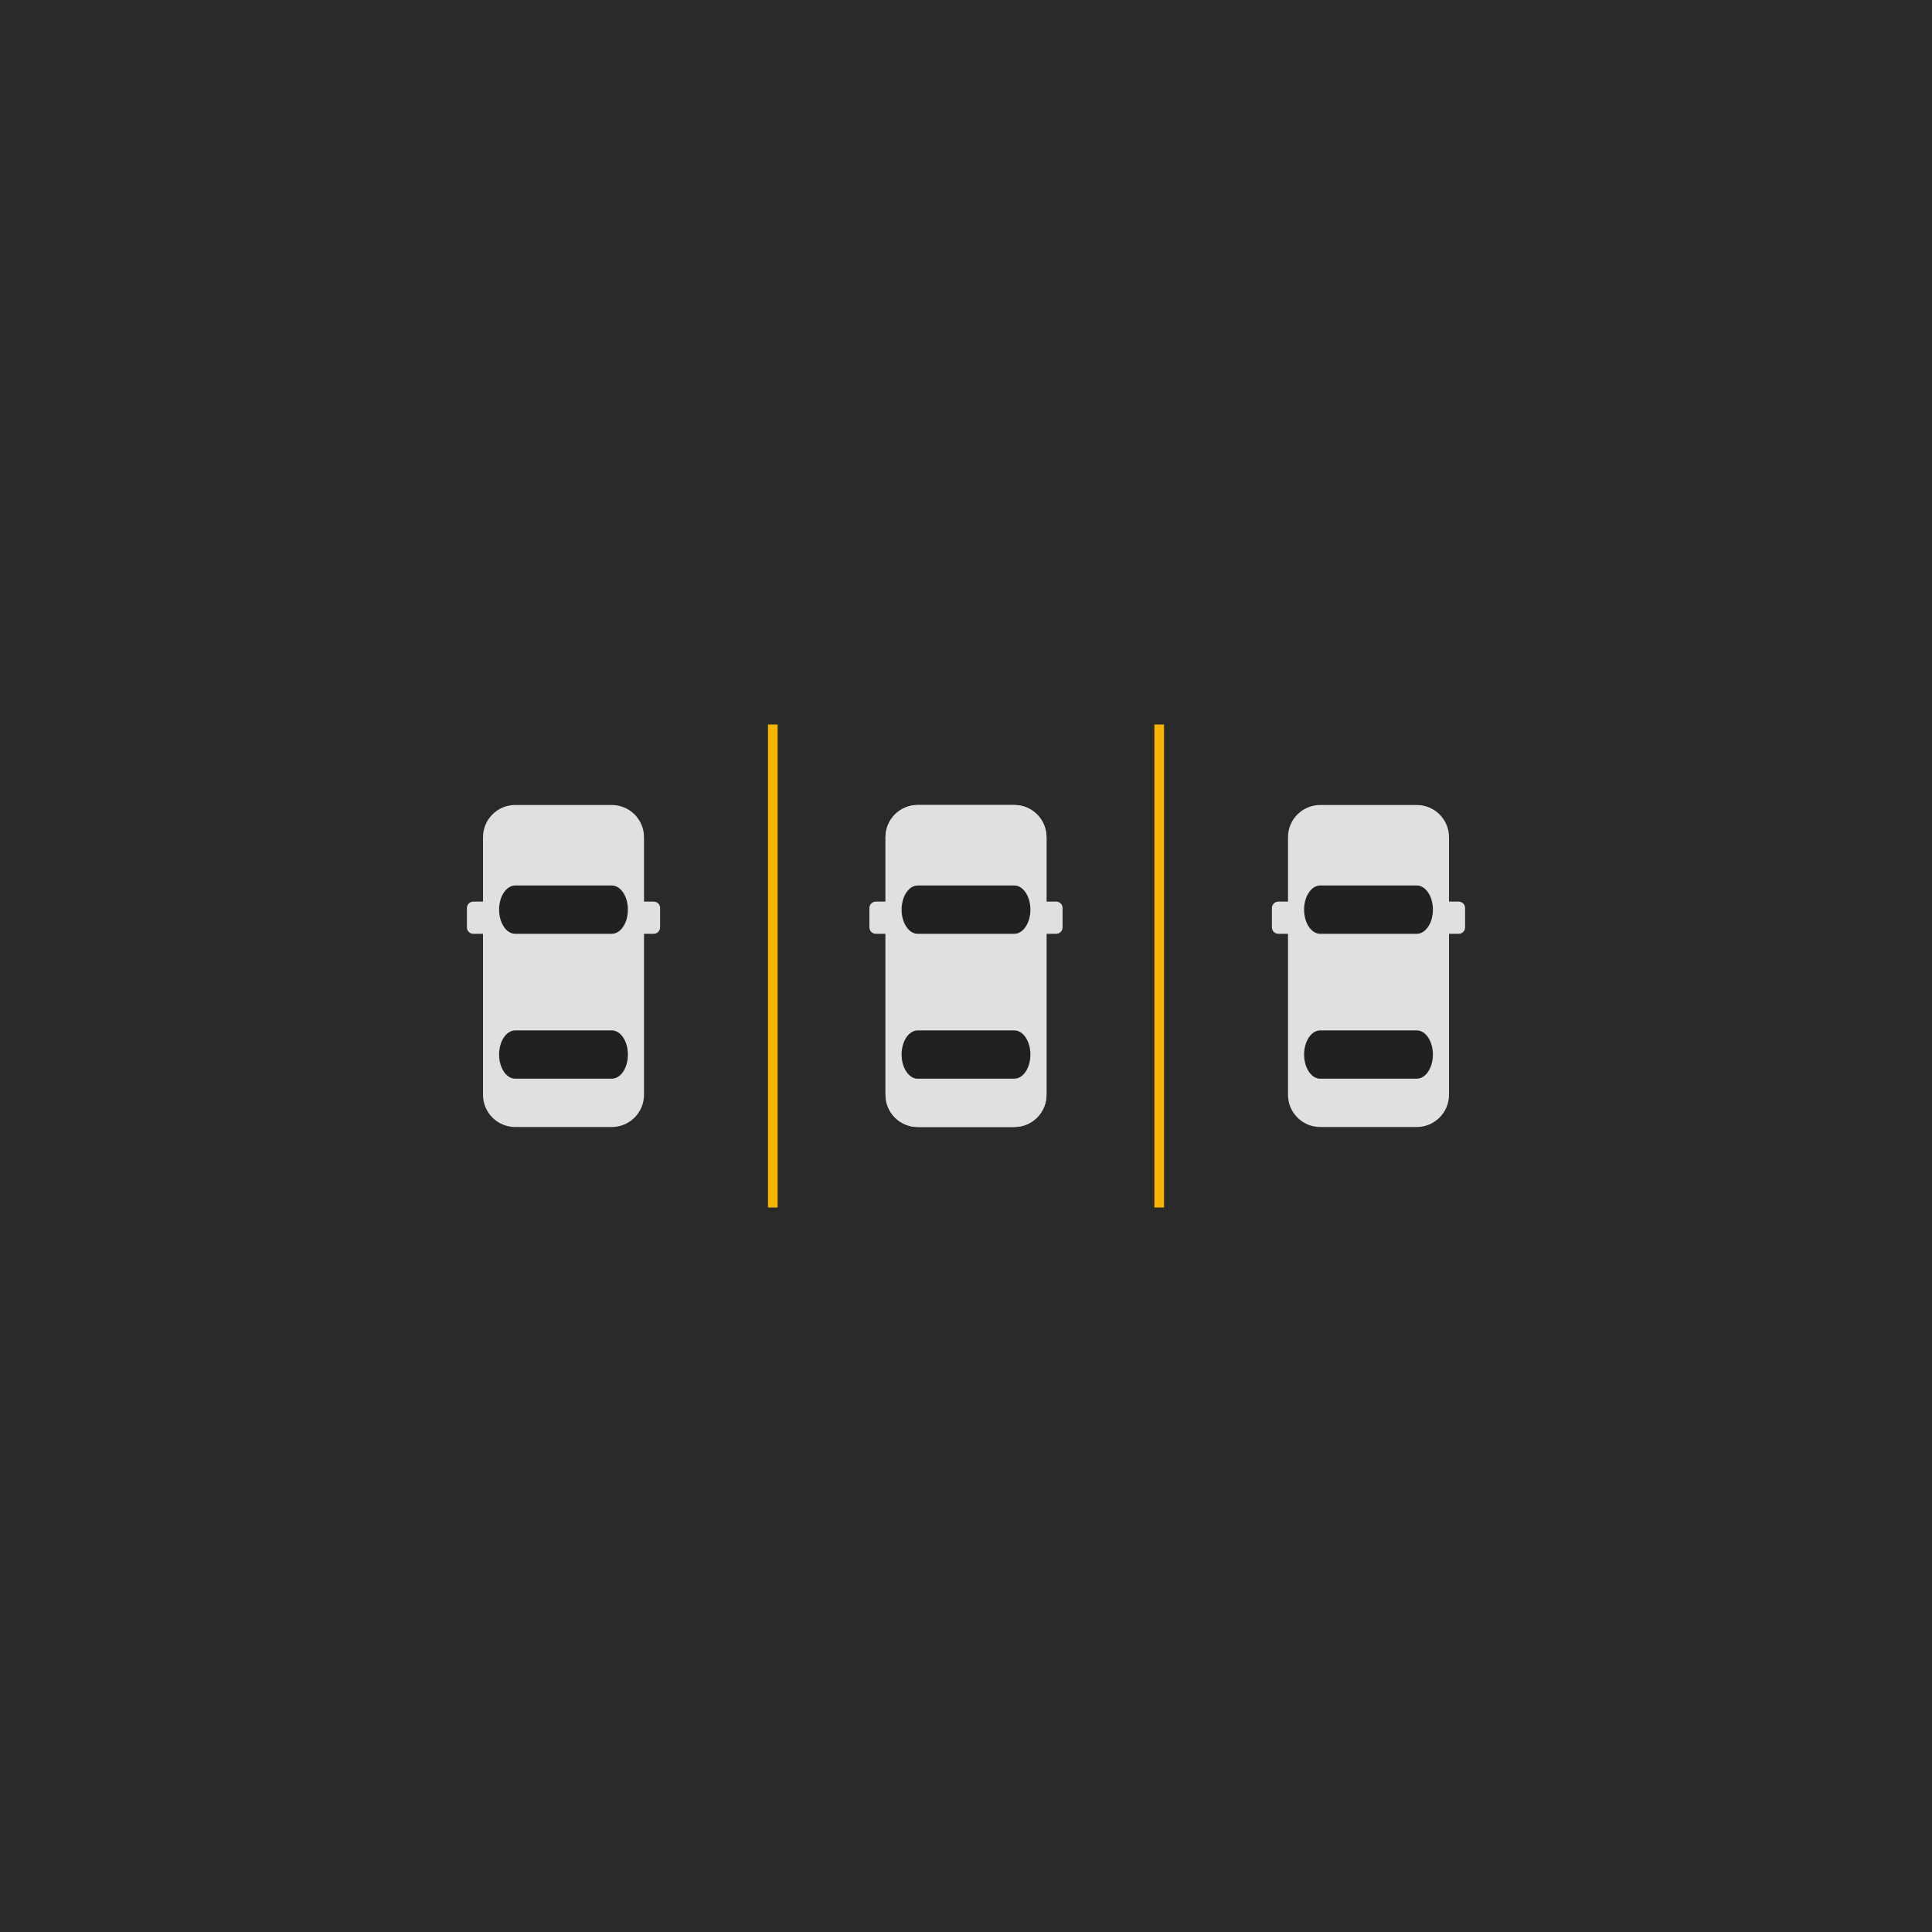
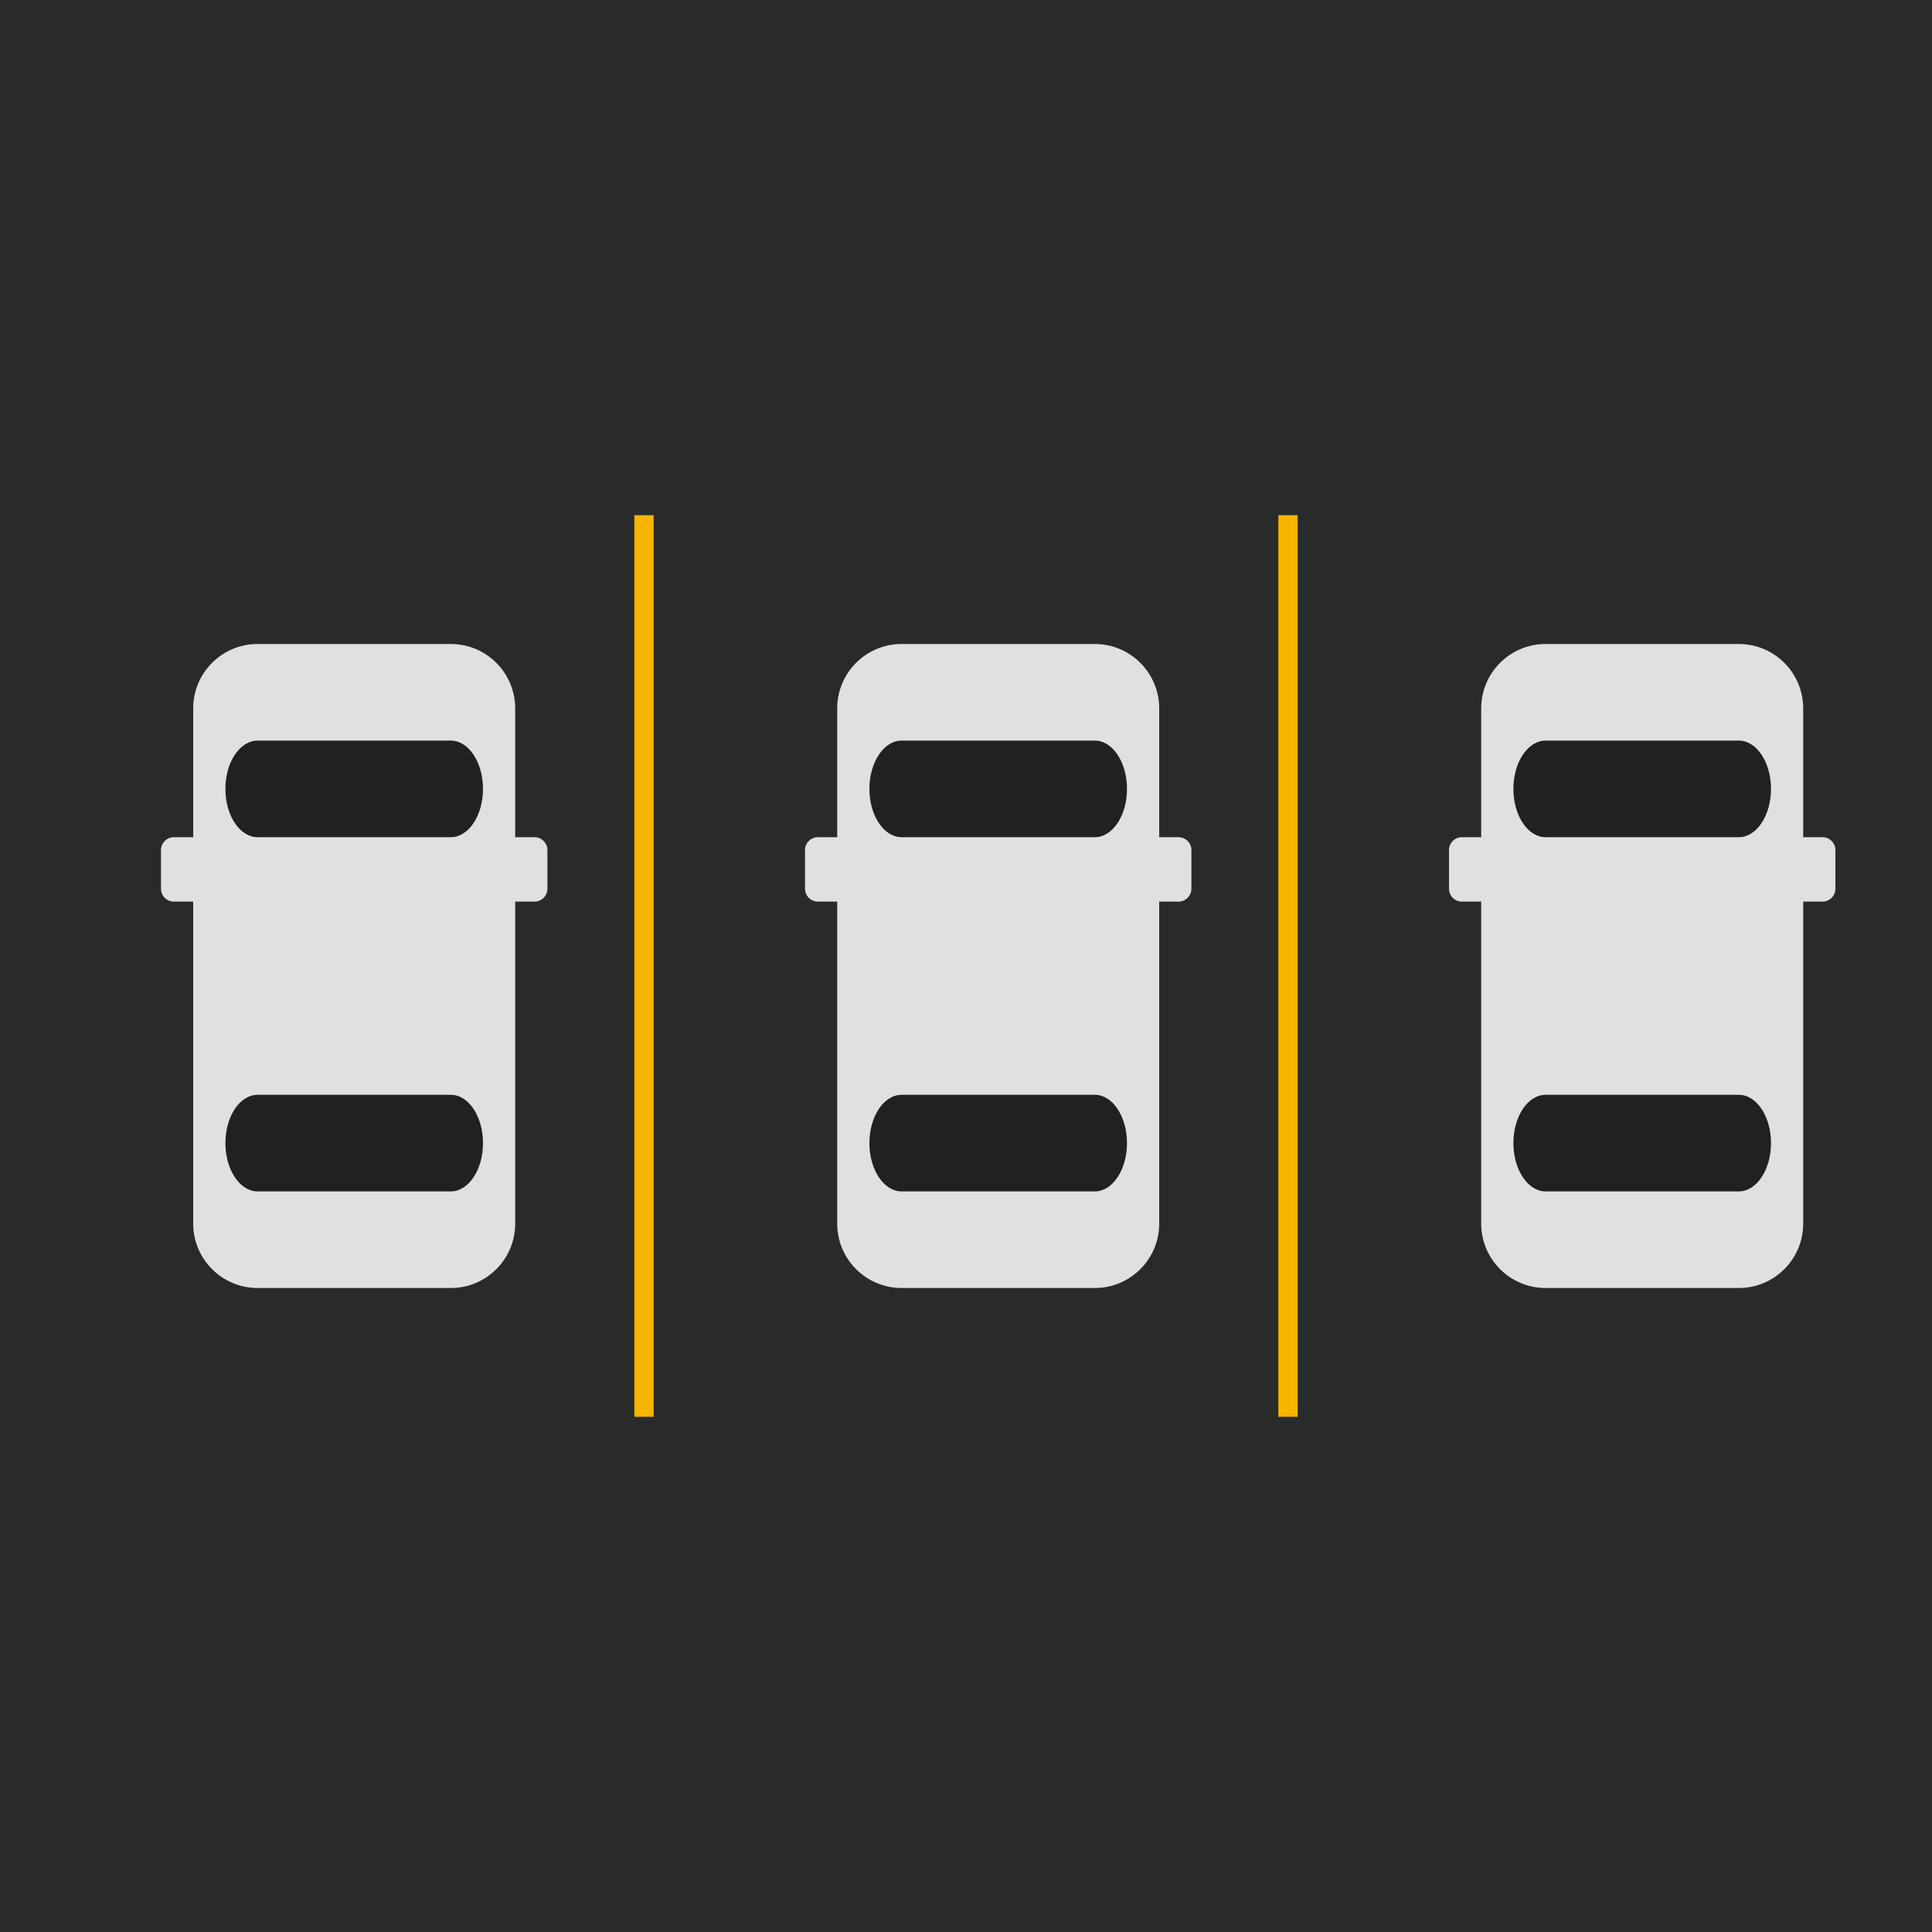
- <svg xmlns="http://www.w3.org/2000/svg" version="1.1" width="600" height="600" x="0px" y="0px">
+ <svg xmlns="http://www.w3.org/2000/svg" version="1.1" width="300" height="300" x="0px" y="0px">
  <rect width="100%" height="100%" fill="#282B2A" />
-   <line x1="240" y1="225" x2="240" y2="375" stroke-width="3" stroke="#F7B500" />
-   <line x1="360" y1="225" x2="360" y2="375" stroke-width="3" stroke="#F7B500" />
-   <rect x="150" y="250" width="50" height="100" rx="10" fill="#e0e0e0" />
-   <rect x="145" y="280" width="10" height="10" rx="2" fill="#e0e0e0" />
-   <rect x="195" y="280" width="10" height="10" rx="2" fill="#e0e0e0" />
-   <rect x="155" y="275" width="40" height="15" rx="5" ry="10" fill="#212121" />
-   <rect x="155" y="320" width="40" height="15" rx="5" ry="10" fill="#212121" />
-   <rect x="275" y="250" width="50" height="100" rx="10" fill="#e0e0e0" />
-   <rect x="320" y="280" width="10" height="10" rx="2" fill="#e0e0e0" />
-   <rect x="280" y="280" width="10" height="10" rx="2" fill="#e0e0e0" />
-   <rect x="280" y="275" width="40" height="15" rx="5" ry="10" fill="#212121" />
-   <rect x="280" y="320" width="40" height="15" rx="5" ry="10" fill="#212121" />
-   <rect x="275" y="250" width="50" height="100" rx="10" fill="#e0e0e0" />
-   <rect x="270" y="280" width="10" height="10" rx="2" fill="#e0e0e0" />
-   <rect x="280" y="280" width="10" height="10" rx="2" fill="#e0e0e0" />
-   <rect x="280" y="275" width="40" height="15" rx="5" ry="10" fill="#212121" />
-   <rect x="280" y="320" width="40" height="15" rx="5" ry="10" fill="#212121" />
-   <rect x="400" y="250" width="50" height="100" rx="10" fill="#e0e0e0" />
-   <rect x="395" y="280" width="10" height="10" rx="2" fill="#e0e0e0" />
-   <rect x="445" y="280" width="10" height="10" rx="2" fill="#e0e0e0" />
-   <rect x="405" y="275" width="40" height="15" rx="5" ry="10" fill="#212121" />
-   <rect x="405" y="320" width="40" height="15" rx="5" ry="10" fill="#212121" />
+   <line x1="100" y1="80" x2="100" y2="220" stroke-width="3" stroke="#F7B500" />
+   <line x1="200" y1="80" x2="200" y2="220" stroke-width="3" stroke="#F7B500" />
+   <rect x="30" y="100" width="50" height="100" rx="10" fill="#e0e0e0" />
+   <rect x="25" y="130" width="10" height="10" rx="2" fill="#e0e0e0" />
+   <rect x="75" y="130" width="10" height="10" rx="2" fill="#e0e0e0" />
+   <rect x="35" y="115" width="40" height="15" rx="5" ry="10" fill="#212121" />
+   <rect x="35" y="170" width="40" height="15" rx="5" ry="10" fill="#212121" />
+   <rect x="130" y="100" width="50" height="100" rx="10" fill="#e0e0e0" />
+   <rect x="125" y="130" width="10" height="10" rx="2" fill="#e0e0e0" />
+   <rect x="175" y="130" width="10" height="10" rx="2" fill="#e0e0e0" />
+   <rect x="135" y="115" width="40" height="15" rx="5" ry="10" fill="#212121" />
+   <rect x="135" y="170" width="40" height="15" rx="5" ry="10" fill="#212121" />
+   <rect x="230" y="100" width="50" height="100" rx="10" fill="#e0e0e0" />
+   <rect x="225" y="130" width="10" height="10" rx="2" fill="#e0e0e0" />
+   <rect x="275" y="130" width="10" height="10" rx="2" fill="#e0e0e0" />
+   <rect x="235" y="115" width="40" height="15" rx="5" ry="10" fill="#212121" />
+   <rect x="235" y="170" width="40" height="15" rx="5" ry="10" fill="#212121" />
</svg>
